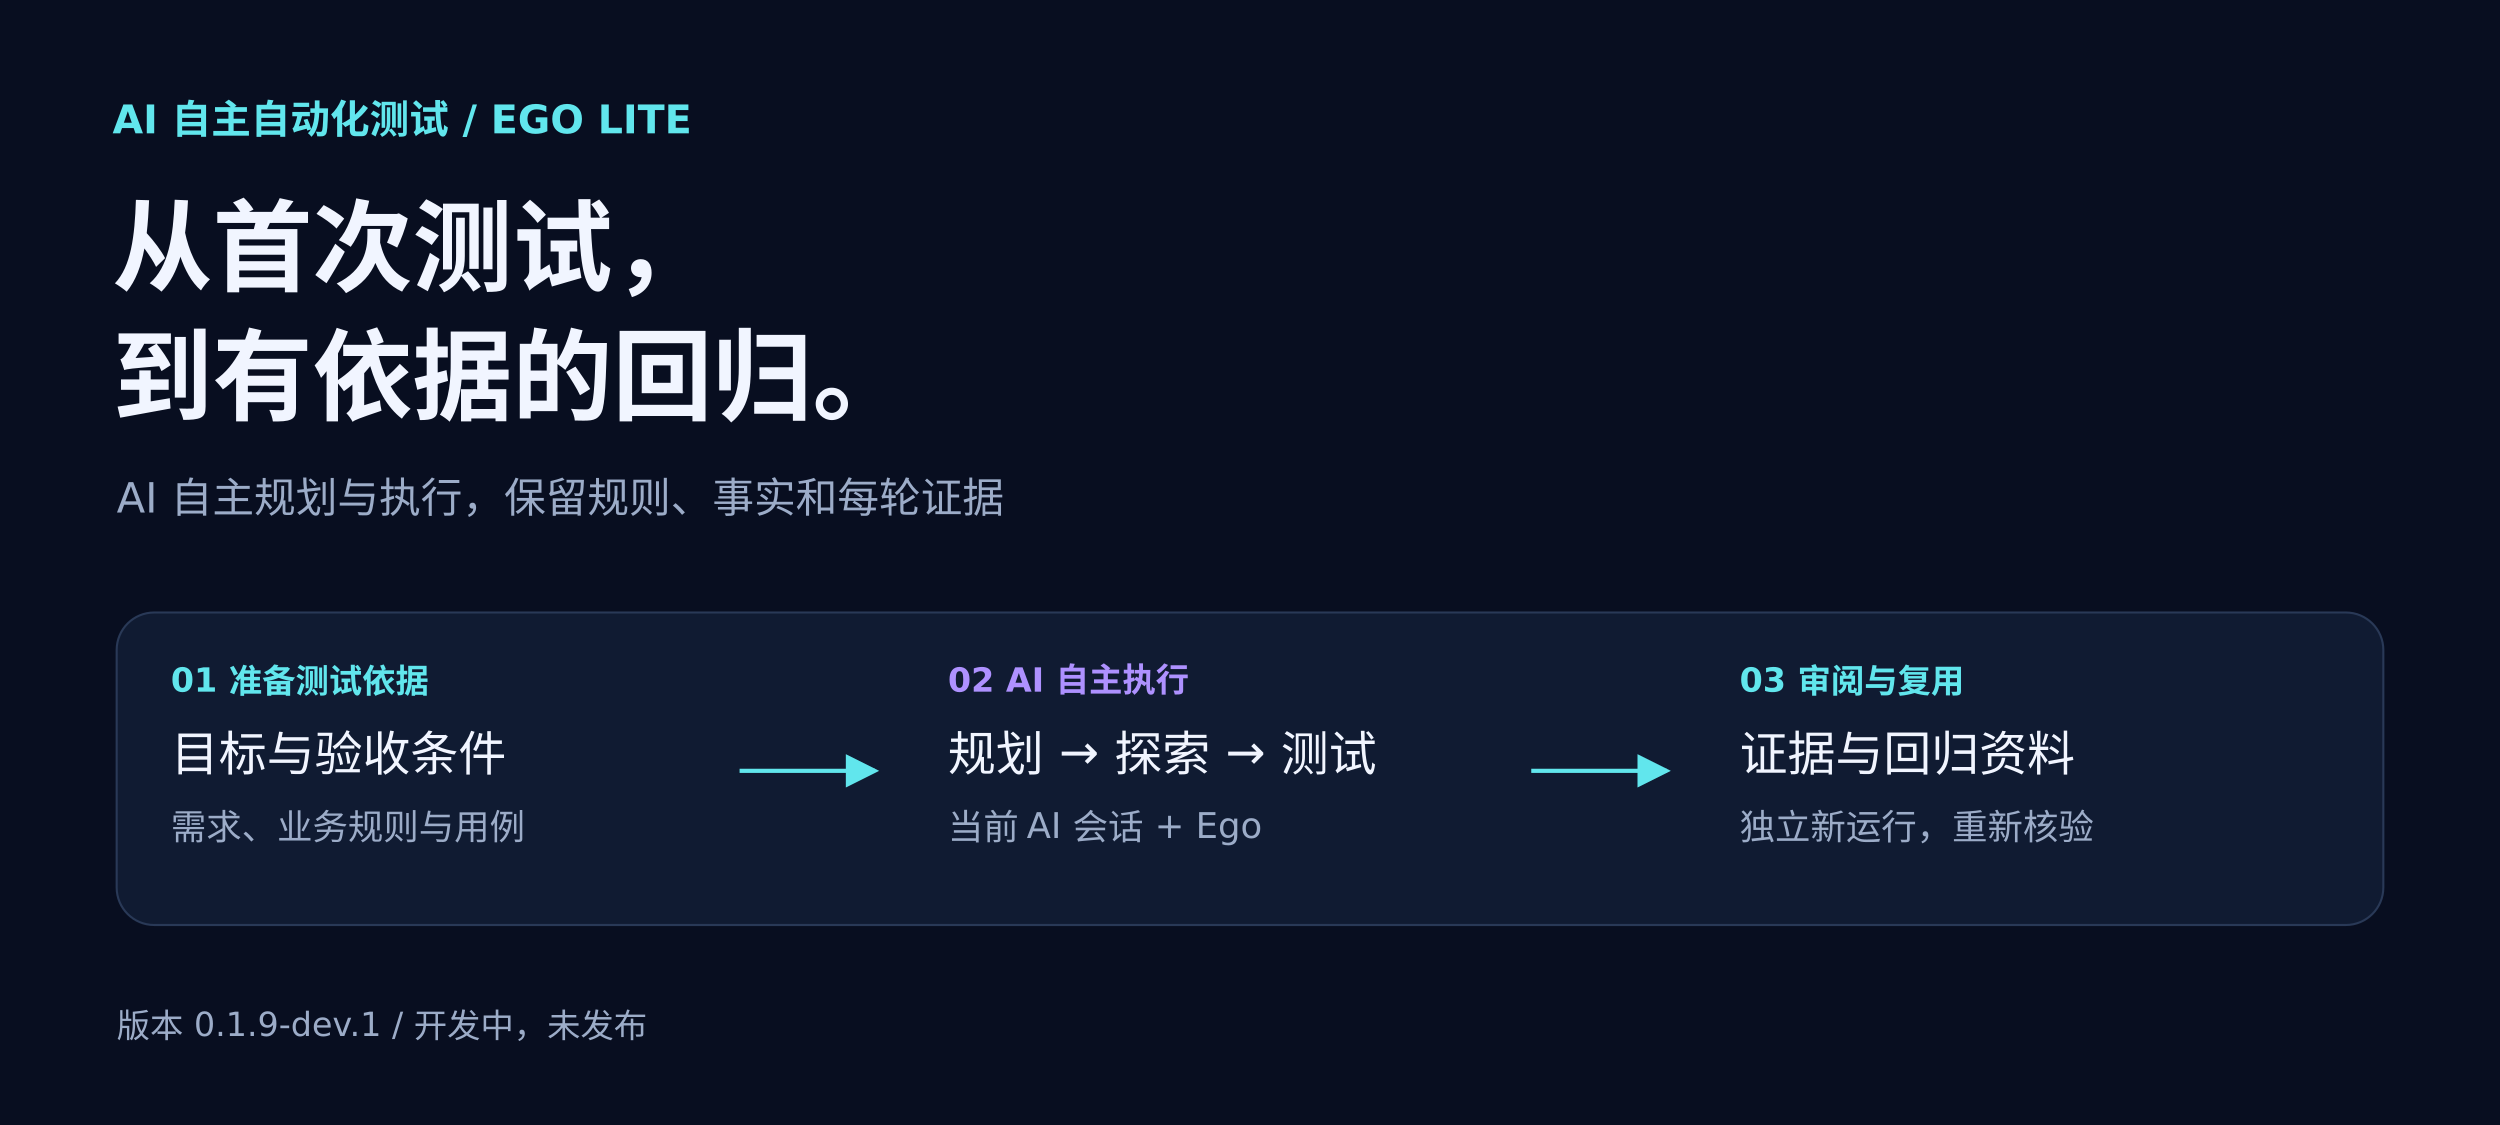
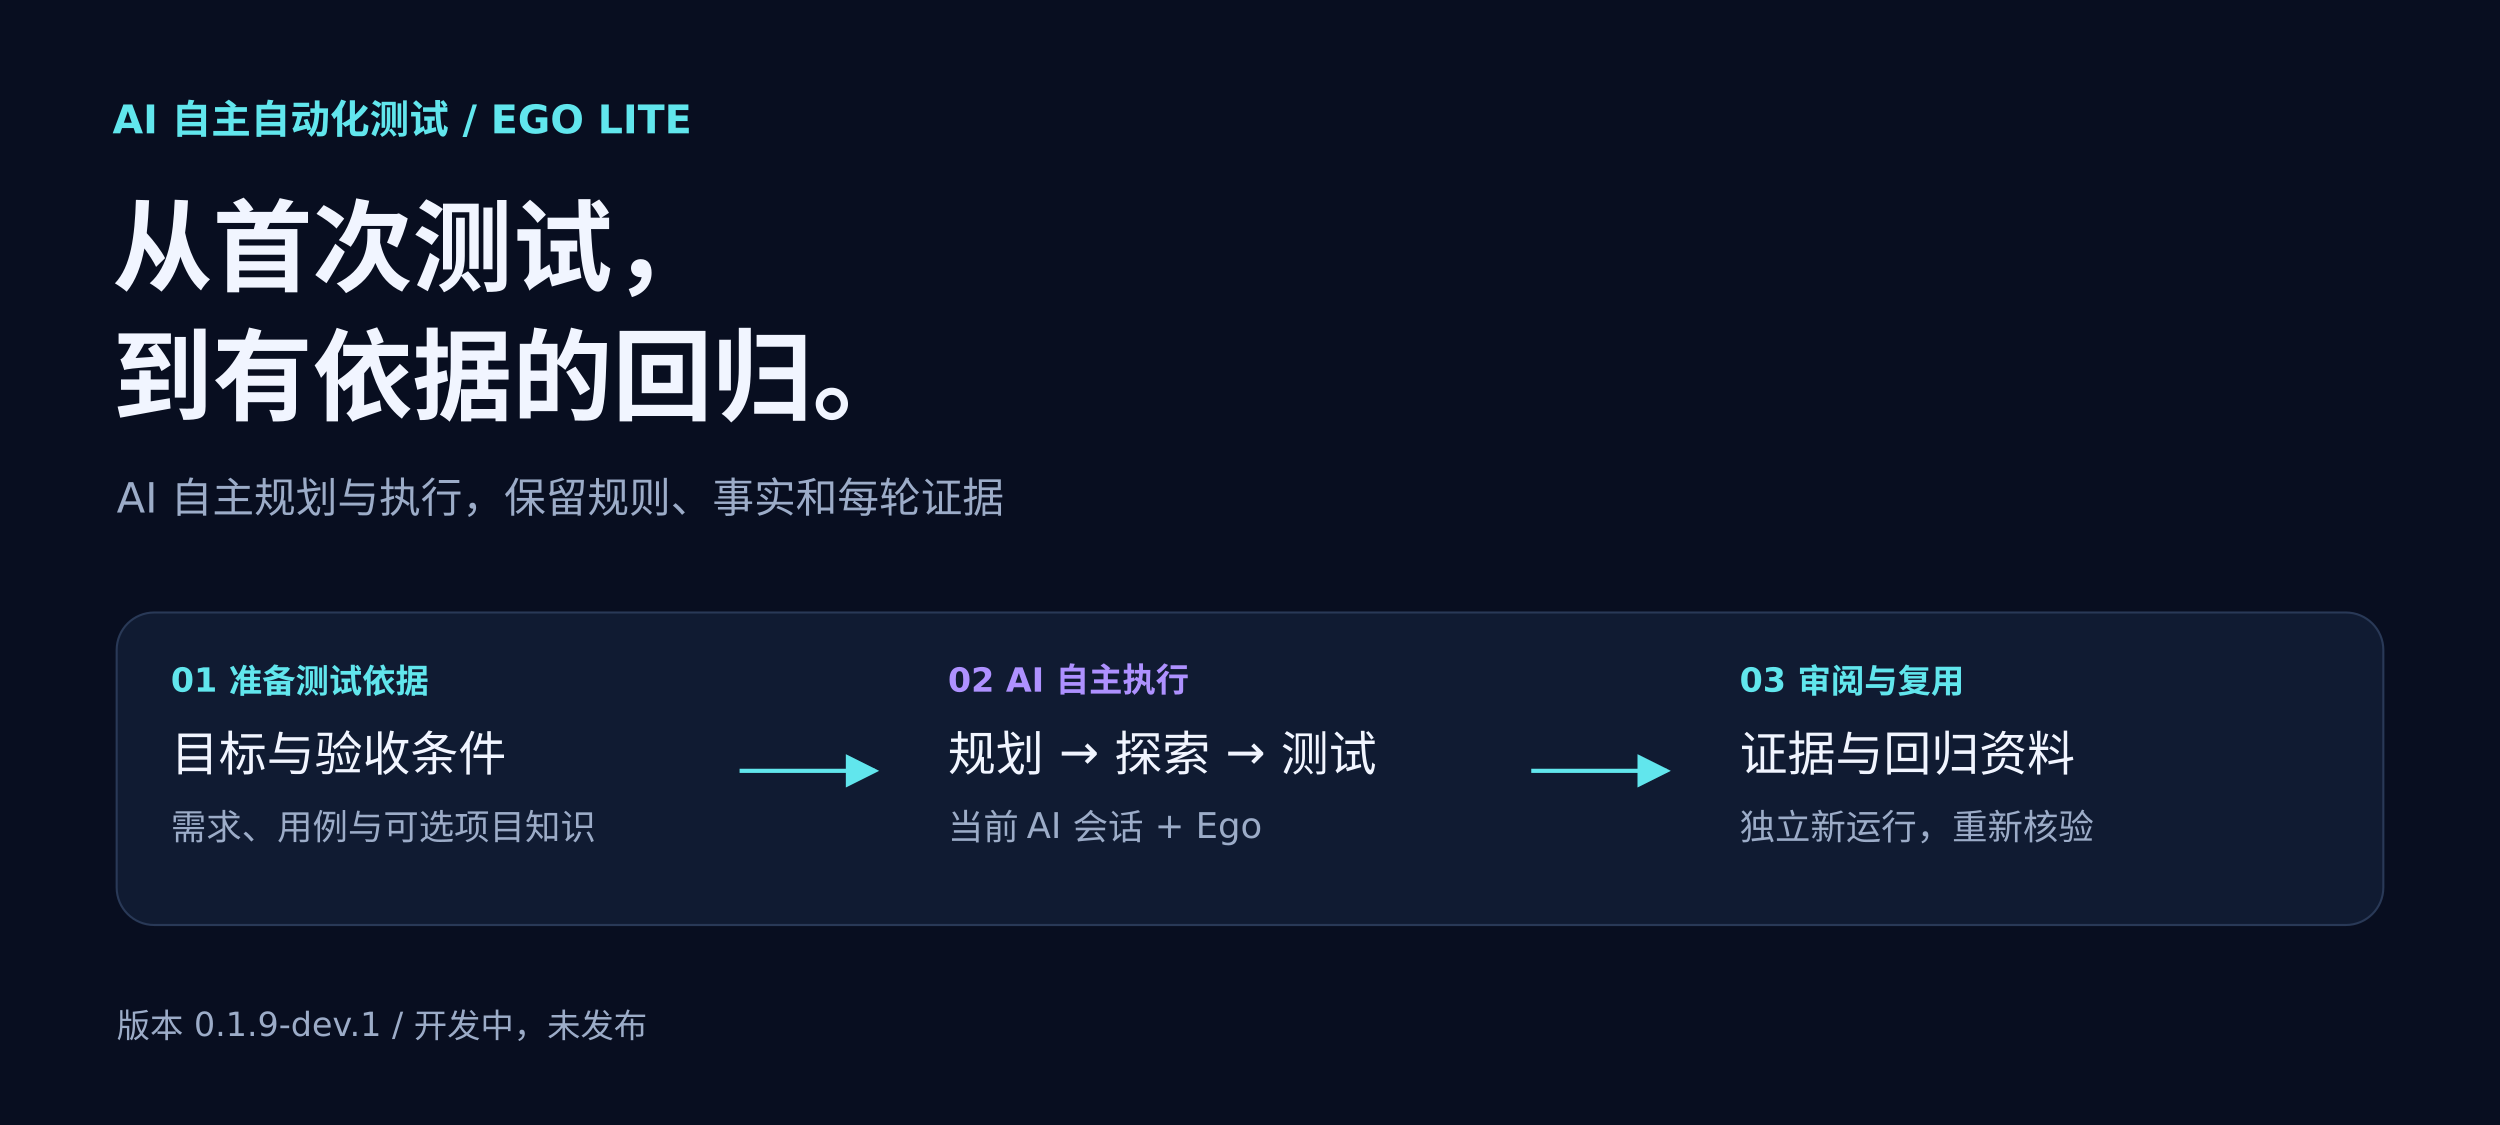
<svg xmlns="http://www.w3.org/2000/svg" width="1200" height="540" viewBox="0 0 1200 540" role="img" aria-label="AI 自主自动化测试 · Ego Lite">
  <defs>
    <linearGradient id="g">
      <stop stop-color="#61e6ed" />
      <stop offset="1" stop-color="#ae91ff" />
    </linearGradient>
    <marker id="arrow" markerWidth="8" markerHeight="8" refX="7" refY="4" orient="auto">
      <path d="M0,0 L8,4 L0,8" fill="#61e6ed" />
    </marker>
  </defs>
  <g font-family="DejaVu Sans, Noto Sans CJK SC, sans-serif">
    <rect x="0" y="0" width="1200" height="540" rx="0" fill="#080e20" stroke="#080e20" />
    <path d="M0,2 H1200" stroke="url(#g)" stroke-width="4" />
    <text x="54" y="64" font-size="19" fill="#61e6ed" font-weight="700">AI 自主自动化测试 / EGO LITE</text>
    <text x="54" y="136" font-size="48" fill="#f1f5ff" font-weight="700">从首次测试，</text>
    <text x="54" y="198" font-size="48" fill="#f1f5ff" font-weight="700">到有依据的回归。</text>
    <text x="56" y="246" font-size="20" fill="#9cacc8" font-weight="400">AI 自主规划与执行，保留规则、事实和每轮证据</text>
    <rect x="56" y="294" width="1088" height="150" rx="18" fill="#101b32" stroke="#293957" />
    <text x="82" y="332" font-size="16" fill="#61e6ed" font-weight="700">01  准备测试依据</text>
    <text x="82" y="370" font-size="23" fill="#f1f5ff" font-weight="400">目标与验收条件</text>
-     <text x="82" y="403" font-size="17" fill="#9cacc8" font-weight="400">需求、业务规则与用例</text>
+     <text x="82" y="403" font-size="17" fill="#9cacc8" font-weight="400">需求、用例与可选项目知识</text>
    <text x="455" y="332" font-size="16" fill="#ae91ff" font-weight="700">02  AI 自主执行</text>
    <text x="455" y="370" font-size="23" fill="#f1f5ff" font-weight="400">规划 → 探索 → 测试</text>
    <text x="455" y="403" font-size="17" fill="#9cacc8" font-weight="400">当前 AI 会话 + Ego</text>
    <text x="835" y="332" font-size="16" fill="#61e6ed" font-weight="700">03  审阅与复用</text>
    <text x="835" y="370" font-size="23" fill="#f1f5ff" font-weight="400">证据与回归资料</text>
    <text x="835" y="403" font-size="17" fill="#9cacc8" font-weight="400">独立新运行，重新核验</text>
    <path d="M355,370 L420,370" stroke="#61e6ed" stroke-width="2" fill="none" marker-end="url(#arrow)" />
    <path d="M735,370 L800,370" stroke="#61e6ed" stroke-width="2" fill="none" marker-end="url(#arrow)" />
    <text x="56" y="498" font-size="16" fill="#9cacc8" font-weight="400">版本 0.1.9-dev.1  /  开发中，未发布</text>
  </g>
</svg>
